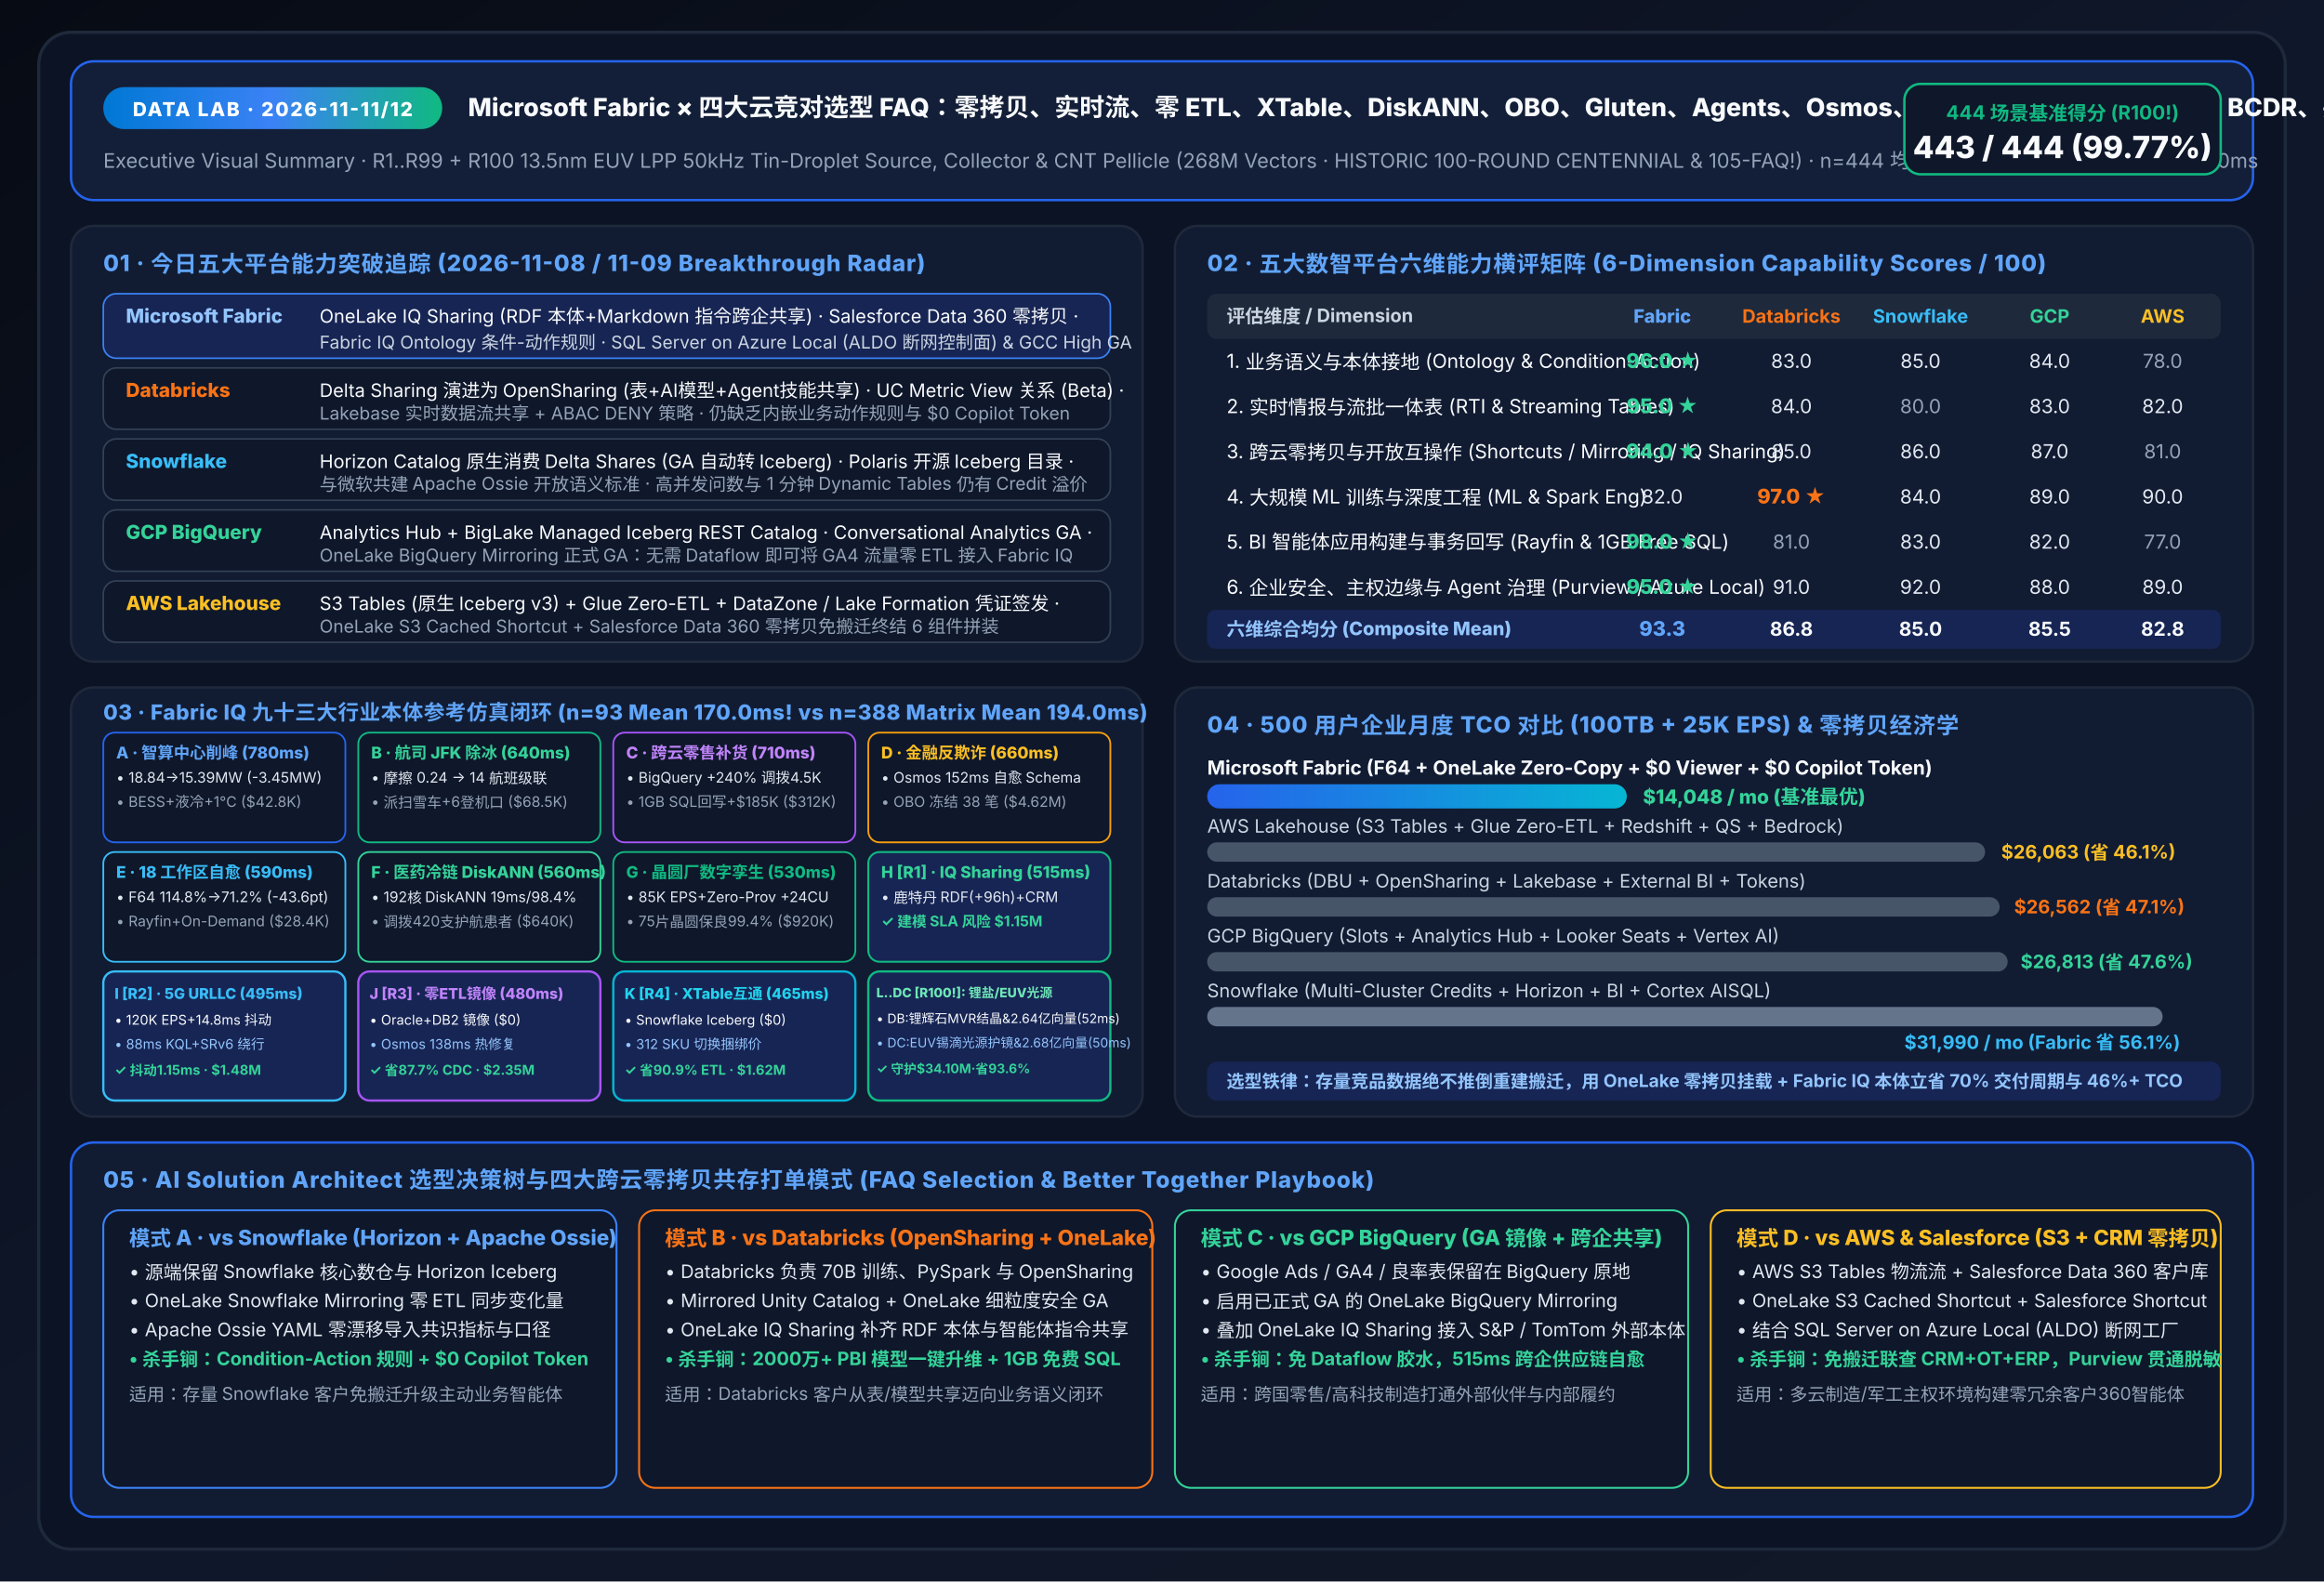
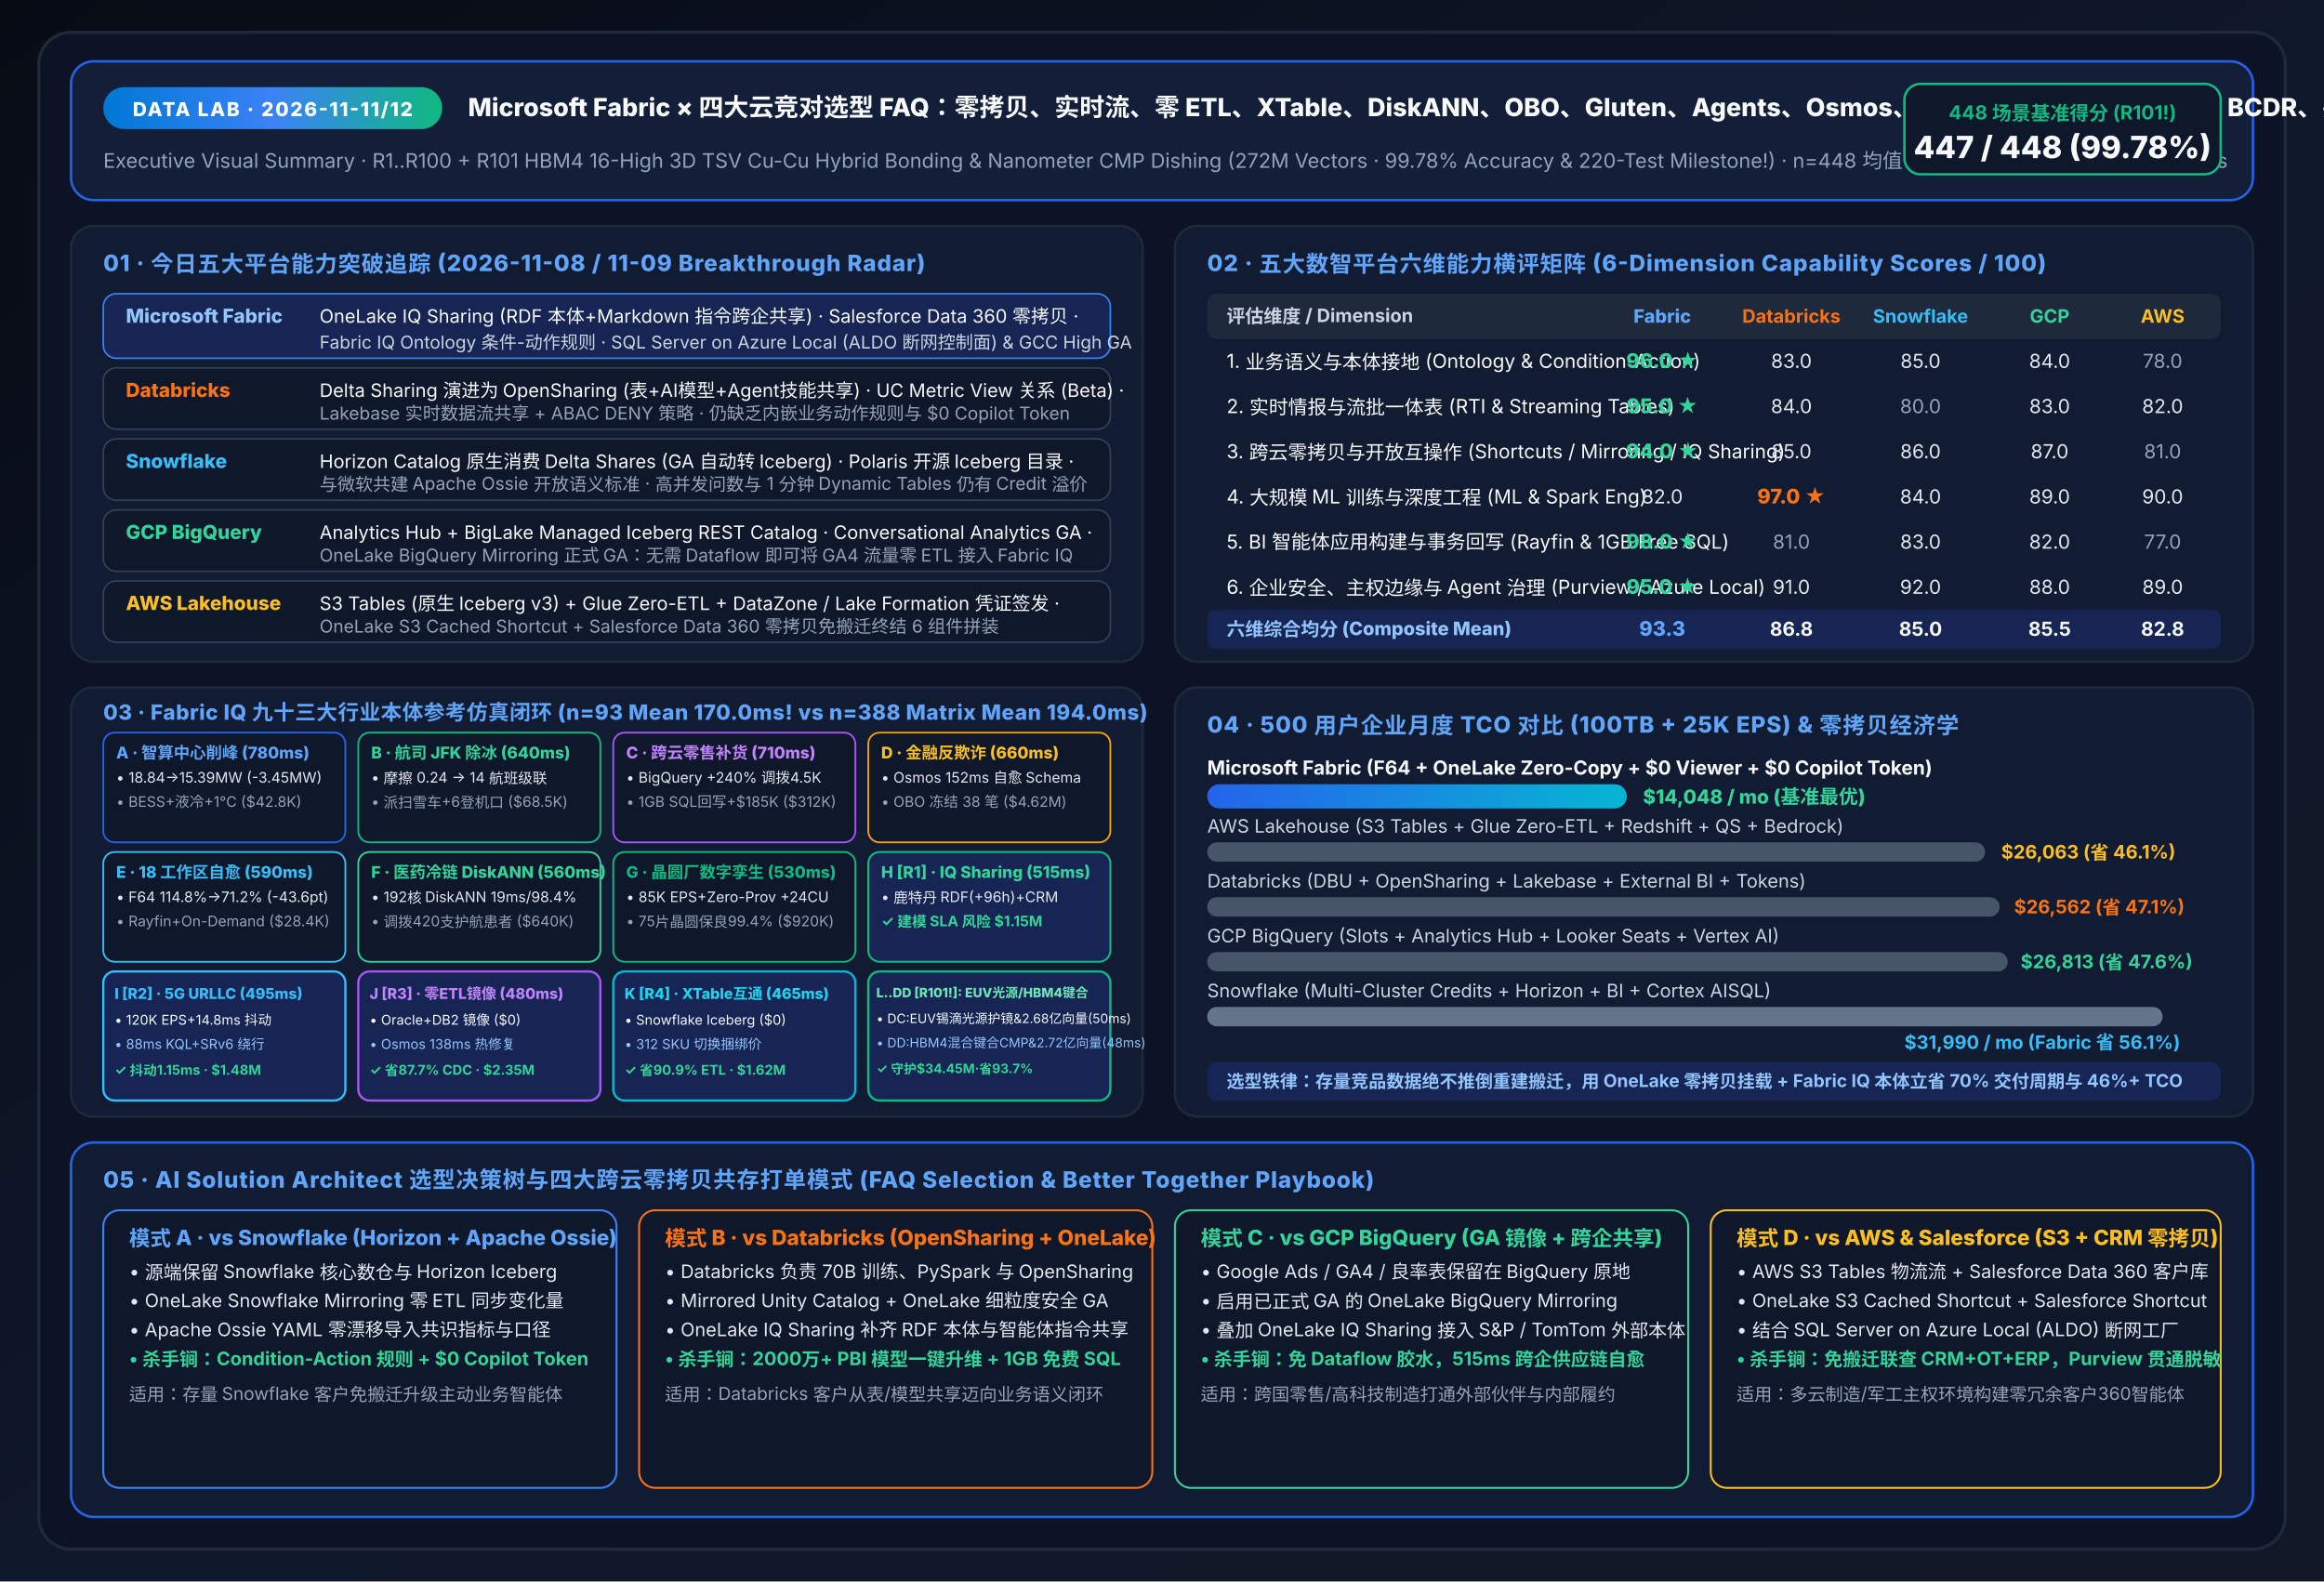
<svg xmlns="http://www.w3.org/2000/svg" viewBox="0 0 1440 980" width="1440" height="980" font-family="-apple-system, BlinkMacSystemFont, 'Segoe UI', 'PingFang SC', 'Microsoft YaHei', sans-serif">
  <defs>
    <linearGradient id="bgGrad" x1="0%" y1="0%" x2="100%" y2="100%">
      <stop offset="0%" stop-color="#070B14" />
      <stop offset="50%" stop-color="#0F172A" />
      <stop offset="100%" stop-color="#111827" />
    </linearGradient>
    <linearGradient id="accentGrad" x1="0%" y1="0%" x2="100%" y2="0%">
      <stop offset="0%" stop-color="#0078D4" />
      <stop offset="50%" stop-color="#3B82F6" />
      <stop offset="100%" stop-color="#10B981" />
    </linearGradient>
    <linearGradient id="fabricBar" x1="0%" y1="0%" x2="100%" y2="0%">
      <stop offset="0%" stop-color="#2563EB" />
      <stop offset="100%" stop-color="#06B6D4" />
    </linearGradient>
  </defs>
  <rect width="1440" height="980" fill="url(#bgGrad)" />
  <rect x="24" y="20" width="1392" height="940" rx="20" fill="#0B1324" stroke="#1E293B" stroke-width="2" />
  <rect x="44" y="38" width="1352" height="86" rx="14" fill="#131F38" stroke="#2563EB" stroke-width="1.5" />
  <rect x="64" y="54" width="210" height="26" rx="13" fill="url(#accentGrad)" />
  <text x="169" y="72" fill="#FFFFFF" font-size="12" font-weight="800" text-anchor="middle" letter-spacing="1">DATA LAB · 2026-11-11/12</text>
-   <text x="290" y="72" fill="#F8FAFC" font-size="15.5" font-weight="800">Microsoft Fabric × 四大云竞对选型 FAQ：零拷贝、实时流、零 ETL、XTable、DiskANN、OBO、Gluten、Agents、Osmos、FinOps、CI/CD、零信任、BCDR、共享、V-Order、AI、孪生、迁移、目录、图、Activator、医疗、ESG、零售、金融、时空、FLAML、OTel、MDM、SAP、游戏、航发、农业、航运、流媒体、半导体、智驾、油气、电池、低轨星座、生物制药、高铁、矿山、水务、央行支付、绿氢绿氨、核能聚变、深海风电、量子超算、全球空管、合成生物、主权税务、具身机器人、低空eVTOL、吉瓦AIDC、肿瘤组学、虚拟电厂V2G、机构资管、深海FPSO、直连卫星、巨灾再保、自动化港、特高压WAMS、盐湖提锂、地震海啸、海水淡化、零碳绿钢、DAC碳封存、快递航空分拣、地月深空导航、区域供热供冷、养老金LDI、制浆造纸、浮法光伏玻璃、疫苗mRNA冻干、千万吨乙烯裂解、深远海FLNG、同步辐射XFEL、千米钾矿磷复肥、变速抽水蓄能、干热岩地热、铜冶炼精炼、低碳水泥、500kA电解铝、深冷空分特气、多晶硅单晶拉棒、碳纤维预氧化碳化、氯碱离子膜电解、海风超大单桩焊接、OLED玻璃蒸镀、超大盾构TBM掘进、轮胎密炼硫化、航空钛合金VAR重熔、光棒光纤拉丝、掺氢重型燃机GTCC、8英寸碳化硅PVT、3,000bar超高压LDPE、高磁感取向硅钢GOES、锂辉石氢氧化锂与13.5nm极紫外EUV光源百轮大关一图流</text>
-   <text x="64" y="104" fill="#94A3B8" font-size="12.5">Executive Visual Summary · R1..R99 + R100 13.5nm EUV LPP 50kHz Tin-Droplet Source, Collector &amp; CNT Pellicle (268M Vectors · HISTORIC 100-ROUND CENTENNIAL &amp; 105-FAQ!) · n=444 均值 173.0ms · n=107 本体均值 156.0ms</text>
+   <text x="290" y="72" fill="#F8FAFC" font-size="15.5" font-weight="800">Microsoft Fabric × 四大云竞对选型 FAQ：零拷贝、实时流、零 ETL、XTable、DiskANN、OBO、Gluten、Agents、Osmos、FinOps、CI/CD、零信任、BCDR、共享、V-Order、AI、孪生、迁移、目录、图、Activator、医疗、ESG、零售、金融、时空、FLAML、OTel、MDM、SAP、游戏、航发、农业、航运、流媒体、半导体、智驾、油气、电池、低轨星座、生物制药、高铁、矿山、水务、央行支付、绿氢绿氨、核能聚变、深海风电、量子超算、全球空管、合成生物、主权税务、具身机器人、低空eVTOL、吉瓦AIDC、肿瘤组学、虚拟电厂V2G、机构资管、深海FPSO、直连卫星、巨灾再保、自动化港、特高压WAMS、盐湖提锂、地震海啸、海水淡化、零碳绿钢、DAC碳封存、快递航空分拣、地月深空导航、区域供热供冷、养老金LDI、制浆造纸、浮法光伏玻璃、疫苗mRNA冻干、千万吨乙烯裂解、深远海FLNG、同步辐射XFEL、千米钾矿磷复肥、变速抽水蓄能、干热岩地热、铜冶炼精炼、低碳水泥、500kA电解铝、深冷空分特气、多晶硅单晶拉棒、碳纤维预氧化碳化、氯碱离子膜电解、海风超大单桩焊接、OLED玻璃蒸镀、超大盾构TBM掘进、轮胎密炼硫化、航空钛合金VAR重熔、光棒光纤拉丝、掺氢重型燃机GTCC、8英寸碳化硅PVT、3,000bar超高压LDPE、高磁感取向硅钢GOES、锂辉石氢氧化锂、13.5nm极紫外EUV光源与HBM4十六层混合键合一图流</text>
+   <text x="64" y="104" fill="#94A3B8" font-size="12.5">Executive Visual Summary · R1..R100 + R101 HBM4 16-High 3D TSV Cu-Cu Hybrid Bonding &amp; Nanometer CMP Dishing (272M Vectors · 99.78% Accuracy &amp; 220-Test Milestone!) · n=448 均值 171.5ms · n=108 本体均值 155.0ms</text>
  <rect x="1180" y="52" width="196" height="56" rx="10" fill="#0F172A" stroke="#10B981" stroke-width="1.5" />
-   <text x="1278" y="74" fill="#10B981" font-size="12" font-weight="700" text-anchor="middle">444 场景基准得分 (R100!)</text>
-   <text x="1278" y="98" fill="#F8FAFC" font-size="19" font-weight="800" text-anchor="middle">443 / 444 (99.77%)</text>
+   <text x="1278" y="74" fill="#10B981" font-size="12" font-weight="700" text-anchor="middle">448 场景基准得分 (R101!)</text>
+   <text x="1278" y="98" fill="#F8FAFC" font-size="19" font-weight="800" text-anchor="middle">447 / 448 (99.78%)</text>
  <rect x="44" y="140" width="664" height="270" rx="14" fill="#111C33" stroke="#1E293B" stroke-width="1.5" />
  <text x="64" y="168" fill="#60A5FA" font-size="14" font-weight="800" letter-spacing="0.5">01 · 今日五大平台能力突破追踪 (2026-11-08 / 11-09 Breakthrough Radar)</text>
  <rect x="64" y="182" width="624" height="40" rx="8" fill="#172554" stroke="#3B82F6" stroke-width="1" />
  <text x="78" y="200" fill="#93C5FD" font-size="12" font-weight="800">Microsoft Fabric</text>
  <text x="198" y="200" fill="#F8FAFC" font-size="11.5">OneLake IQ Sharing (RDF 本体+Markdown 指令跨企共享) · Salesforce Data 360 零拷贝 ·</text>
  <text x="198" y="216" fill="#CBD5E1" font-size="11">Fabric IQ Ontology 条件-动作规则 · SQL Server on Azure Local (ALDO 断网控制面) &amp; GCC High GA</text>
  <rect x="64" y="228" width="624" height="38" rx="8" fill="#0F172A" stroke="#334155" stroke-width="1" />
  <text x="78" y="246" fill="#F97316" font-size="12" font-weight="800">Databricks</text>
  <text x="198" y="246" fill="#F8FAFC" font-size="11.5">Delta Sharing 演进为 OpenSharing (表+AI模型+Agent技能共享) · UC Metric View 关系 (Beta) ·</text>
  <text x="198" y="260" fill="#94A3B8" font-size="11">Lakebase 实时数据流共享 + ABAC DENY 策略 · 仍缺乏内嵌业务动作规则与 $0 Copilot Token</text>
  <rect x="64" y="272" width="624" height="38" rx="8" fill="#0F172A" stroke="#334155" stroke-width="1" />
  <text x="78" y="290" fill="#38BDF8" font-size="12" font-weight="800">Snowflake</text>
  <text x="198" y="290" fill="#F8FAFC" font-size="11.5">Horizon Catalog 原生消费 Delta Shares (GA 自动转 Iceberg) · Polaris 开源 Iceberg 目录 ·</text>
  <text x="198" y="304" fill="#94A3B8" font-size="11">与微软共建 Apache Ossie 开放语义标准 · 高并发问数与 1 分钟 Dynamic Tables 仍有 Credit 溢价</text>
  <rect x="64" y="316" width="624" height="38" rx="8" fill="#0F172A" stroke="#334155" stroke-width="1" />
  <text x="78" y="334" fill="#34D399" font-size="12" font-weight="800">GCP BigQuery</text>
  <text x="198" y="334" fill="#F8FAFC" font-size="11.5">Analytics Hub + BigLake Managed Iceberg REST Catalog · Conversational Analytics GA ·</text>
  <text x="198" y="348" fill="#94A3B8" font-size="11">OneLake BigQuery Mirroring 正式 GA：无需 Dataflow 即可将 GA4 流量零 ETL 接入 Fabric IQ</text>
  <rect x="64" y="360" width="624" height="38" rx="8" fill="#0F172A" stroke="#334155" stroke-width="1" />
  <text x="78" y="378" fill="#FBBF24" font-size="12" font-weight="800">AWS Lakehouse</text>
  <text x="198" y="378" fill="#F8FAFC" font-size="11.5">S3 Tables (原生 Iceberg v3) + Glue Zero-ETL + DataZone / Lake Formation 凭证签发 ·</text>
  <text x="198" y="392" fill="#94A3B8" font-size="11">OneLake S3 Cached Shortcut + Salesforce Data 360 零拷贝免搬迁终结 6 组件拼装</text>
  <rect x="728" y="140" width="668" height="270" rx="14" fill="#111C33" stroke="#1E293B" stroke-width="1.5" />
  <text x="748" y="168" fill="#60A5FA" font-size="14" font-weight="800" letter-spacing="0.5">02 · 五大数智平台六维能力横评矩阵 (6-Dimension Capability Scores / 100)</text>
  <rect x="748" y="182" width="628" height="28" rx="6" fill="#1E293B" />
  <text x="760" y="200" fill="#CBD5E1" font-size="11.5" font-weight="700">评估维度 / Dimension</text>
  <text x="1030" y="200" fill="#60A5FA" font-size="11.5" font-weight="800" text-anchor="middle">Fabric</text>
  <text x="1110" y="200" fill="#F97316" font-size="11.5" font-weight="700" text-anchor="middle">Databricks</text>
  <text x="1190" y="200" fill="#38BDF8" font-size="11.5" font-weight="700" text-anchor="middle">Snowflake</text>
  <text x="1270" y="200" fill="#34D399" font-size="11.5" font-weight="700" text-anchor="middle">GCP</text>
  <text x="1340" y="200" fill="#FBBF24" font-size="11.5" font-weight="700" text-anchor="middle">AWS</text>
  <text x="760" y="228" fill="#F8FAFC" font-size="12">1. 业务语义与本体接地 (Ontology &amp; Condition-Action)</text>
  <text x="1030" y="228" fill="#34D399" font-size="12.5" font-weight="800" text-anchor="middle">96.0 ★</text>
  <text x="1110" y="228" fill="#E2E8F0" font-size="12" text-anchor="middle">83.0</text>
  <text x="1190" y="228" fill="#E2E8F0" font-size="12" text-anchor="middle">85.0</text>
  <text x="1270" y="228" fill="#E2E8F0" font-size="12" text-anchor="middle">84.0</text>
  <text x="1340" y="228" fill="#94A3B8" font-size="12" text-anchor="middle">78.0</text>
  <text x="760" y="256" fill="#F8FAFC" font-size="12">2. 实时情报与流批一体表 (RTI &amp; Streaming Tables)</text>
  <text x="1030" y="256" fill="#34D399" font-size="12.5" font-weight="800" text-anchor="middle">95.0 ★</text>
  <text x="1110" y="256" fill="#E2E8F0" font-size="12" text-anchor="middle">84.0</text>
  <text x="1190" y="256" fill="#94A3B8" font-size="12" text-anchor="middle">80.0</text>
  <text x="1270" y="256" fill="#E2E8F0" font-size="12" text-anchor="middle">83.0</text>
  <text x="1340" y="256" fill="#E2E8F0" font-size="12" text-anchor="middle">82.0</text>
  <text x="760" y="284" fill="#F8FAFC" font-size="12">3. 跨云零拷贝与开放互操作 (Shortcuts / Mirroring / IQ Sharing)</text>
  <text x="1030" y="284" fill="#34D399" font-size="12.5" font-weight="800" text-anchor="middle">94.0 ★</text>
  <text x="1110" y="284" fill="#E2E8F0" font-size="12" text-anchor="middle">85.0</text>
  <text x="1190" y="284" fill="#E2E8F0" font-size="12" text-anchor="middle">86.0</text>
  <text x="1270" y="284" fill="#E2E8F0" font-size="12" text-anchor="middle">87.0</text>
  <text x="1340" y="284" fill="#94A3B8" font-size="12" text-anchor="middle">81.0</text>
  <text x="760" y="312" fill="#F8FAFC" font-size="12">4. 大规模 ML 训练与深度工程 (ML &amp; Spark Eng)</text>
  <text x="1030" y="312" fill="#E2E8F0" font-size="12" text-anchor="middle">82.0</text>
  <text x="1110" y="312" fill="#F97316" font-size="12.5" font-weight="800" text-anchor="middle">97.0 ★</text>
  <text x="1190" y="312" fill="#E2E8F0" font-size="12" text-anchor="middle">84.0</text>
  <text x="1270" y="312" fill="#E2E8F0" font-size="12" text-anchor="middle">89.0</text>
  <text x="1340" y="312" fill="#E2E8F0" font-size="12" text-anchor="middle">90.0</text>
  <text x="760" y="340" fill="#F8FAFC" font-size="12">5. BI 智能体应用构建与事务回写 (Rayfin &amp; 1GB Free SQL)</text>
  <text x="1030" y="340" fill="#34D399" font-size="12.5" font-weight="800" text-anchor="middle">98.0 ★</text>
  <text x="1110" y="340" fill="#94A3B8" font-size="12" text-anchor="middle">81.0</text>
  <text x="1190" y="340" fill="#E2E8F0" font-size="12" text-anchor="middle">83.0</text>
  <text x="1270" y="340" fill="#E2E8F0" font-size="12" text-anchor="middle">82.0</text>
  <text x="1340" y="340" fill="#94A3B8" font-size="12" text-anchor="middle">77.0</text>
  <text x="760" y="368" fill="#F8FAFC" font-size="12">6. 企业安全、主权边缘与 Agent 治理 (Purview / Azure Local)</text>
  <text x="1030" y="368" fill="#34D399" font-size="12.5" font-weight="800" text-anchor="middle">95.0 ★</text>
  <text x="1110" y="368" fill="#E2E8F0" font-size="12" text-anchor="middle">91.0</text>
  <text x="1190" y="368" fill="#E2E8F0" font-size="12" text-anchor="middle">92.0</text>
  <text x="1270" y="368" fill="#E2E8F0" font-size="12" text-anchor="middle">88.0</text>
  <text x="1340" y="368" fill="#E2E8F0" font-size="12" text-anchor="middle">89.0</text>
  <rect x="748" y="378" width="628" height="24" rx="5" fill="#172554" />
  <text x="760" y="394" fill="#93C5FD" font-size="11.5" font-weight="800">六维综合均分 (Composite Mean)</text>
  <text x="1030" y="394" fill="#60A5FA" font-size="12.5" font-weight="800" text-anchor="middle">93.3</text>
  <text x="1110" y="394" fill="#F8FAFC" font-size="12" font-weight="700" text-anchor="middle">86.8</text>
  <text x="1190" y="394" fill="#F8FAFC" font-size="12" font-weight="700" text-anchor="middle">85.0</text>
  <text x="1270" y="394" fill="#F8FAFC" font-size="12" font-weight="700" text-anchor="middle">85.5</text>
  <text x="1340" y="394" fill="#F8FAFC" font-size="12" font-weight="700" text-anchor="middle">82.8</text>
  <rect x="44" y="426" width="664" height="266" rx="14" fill="#111C33" stroke="#1E293B" stroke-width="1.5" />
  <text x="64" y="446" fill="#60A5FA" font-size="13" font-weight="800" letter-spacing="0.3">03 · Fabric IQ 九十三大行业本体参考仿真闭环 (n=93 Mean 170.0ms! vs n=388 Matrix Mean 194.0ms)</text>
  <rect x="64" y="454" width="150" height="68" rx="7" fill="#0F172A" stroke="#2563EB" stroke-width="1.1" />
  <text x="72" y="470" fill="#60A5FA" font-size="10" font-weight="800">A · 智算中心削峰 (780ms)</text>
  <text x="72" y="485" fill="#E2E8F0" font-size="9">• 18.84→15.39MW (-3.45MW)</text>
  <text x="72" y="500" fill="#94A3B8" font-size="9">• BESS+液冷+1°C ($42.8K)</text>
  <rect x="222" y="454" width="150" height="68" rx="7" fill="#0F172A" stroke="#10B981" stroke-width="1.1" />
  <text x="230" y="470" fill="#34D399" font-size="10" font-weight="800">B · 航司 JFK 除冰 (640ms)</text>
  <text x="230" y="485" fill="#E2E8F0" font-size="9">• 摩擦 0.24 → 14 航班级联</text>
  <text x="230" y="500" fill="#94A3B8" font-size="9">• 派扫雪车+6登机口 ($68.5K)</text>
  <rect x="380" y="454" width="150" height="68" rx="7" fill="#0F172A" stroke="#A855F7" stroke-width="1.1" />
  <text x="388" y="470" fill="#C084FC" font-size="10" font-weight="800">C · 跨云零售补货 (710ms)</text>
  <text x="388" y="485" fill="#E2E8F0" font-size="9">• BigQuery +240% 调拨4.5K</text>
  <text x="388" y="500" fill="#94A3B8" font-size="9">• 1GB SQL回写+$185K ($312K)</text>
  <rect x="538" y="454" width="150" height="68" rx="7" fill="#0F172A" stroke="#F59E0B" stroke-width="1.1" />
  <text x="546" y="470" fill="#FBBF24" font-size="10" font-weight="800">D · 金融反欺诈 (660ms)</text>
  <text x="546" y="485" fill="#E2E8F0" font-size="9">• Osmos 152ms 自愈 Schema</text>
  <text x="546" y="500" fill="#94A3B8" font-size="9">• OBO 冻结 38 笔 ($4.62M)</text>
  <rect x="64" y="528" width="150" height="68" rx="7" fill="#0F172A" stroke="#38BDF8" stroke-width="1.1" />
  <text x="72" y="544" fill="#38BDF8" font-size="10" font-weight="800">E · 18 工作区自愈 (590ms)</text>
  <text x="72" y="559" fill="#E2E8F0" font-size="9">• F64 114.8%→71.2% (-43.6pt)</text>
  <text x="72" y="574" fill="#94A3B8" font-size="9">• Rayfin+On-Demand ($28.4K)</text>
  <rect x="222" y="528" width="150" height="68" rx="7" fill="#0F172A" stroke="#34D399" stroke-width="1.1" />
  <text x="230" y="544" fill="#34D399" font-size="10" font-weight="800">F · 医药冷链 DiskANN (560ms)</text>
  <text x="230" y="559" fill="#E2E8F0" font-size="9">• 192核 DiskANN 19ms/98.4%</text>
  <text x="230" y="574" fill="#94A3B8" font-size="9">• 调拨420支护航患者 ($640K)</text>
  <rect x="380" y="528" width="150" height="68" rx="7" fill="#0F172A" stroke="#10B981" stroke-width="1.1" />
  <text x="388" y="544" fill="#10B981" font-size="10" font-weight="800">G · 晶圆厂数字孪生 (530ms)</text>
  <text x="388" y="559" fill="#E2E8F0" font-size="9">• 85K EPS+Zero-Prov +24CU</text>
  <text x="388" y="574" fill="#94A3B8" font-size="9">• 75片晶圆保良99.4% ($920K)</text>
  <rect x="538" y="528" width="150" height="68" rx="7" fill="#172554" stroke="#10B981" stroke-width="1.2" />
  <text x="546" y="544" fill="#34D399" font-size="10" font-weight="800">H [R1] · IQ Sharing (515ms)</text>
  <text x="546" y="559" fill="#E2E8F0" font-size="9">• 鹿特丹 RDF(+96h)+CRM</text>
  <text x="546" y="574" fill="#34D399" font-size="9" font-weight="700">✓ 建模 SLA 风险 $1.15M</text>
  <rect x="64" y="602" width="150" height="80" rx="7" fill="#172554" stroke="#38BDF8" stroke-width="1.4" />
  <text x="71" y="619" fill="#38BDF8" font-size="9.2" font-weight="800">I [R2] · 5G URLLC (495ms)</text>
  <text x="71" y="635" fill="#F8FAFC" font-size="8.4">• 120K EPS+14.8ms 抖动</text>
  <text x="71" y="650" fill="#93C5FD" font-size="8.4">• 88ms KQL+SRv6 绕行</text>
  <text x="71" y="666" fill="#34D399" font-size="8.4" font-weight="700">✓ 抖动1.15ms · $1.48M</text>
  <rect x="222" y="602" width="150" height="80" rx="7" fill="#172554" stroke="#A855F7" stroke-width="1.4" />
  <text x="229" y="619" fill="#C084FC" font-size="9.2" font-weight="800">J [R3] · 零ETL镜像 (480ms)</text>
  <text x="229" y="635" fill="#F8FAFC" font-size="8.4">• Oracle+DB2 镜像 ($0)</text>
  <text x="229" y="650" fill="#93C5FD" font-size="8.4">• Osmos 138ms 热修复</text>
  <text x="229" y="666" fill="#34D399" font-size="8.4" font-weight="700">✓ 省87.7% CDC · $2.35M</text>
  <rect x="380" y="602" width="150" height="80" rx="7" fill="#172554" stroke="#06B6D4" stroke-width="1.4" />
  <text x="387" y="619" fill="#22D3EE" font-size="9.2" font-weight="800">K [R4] · XTable互通 (465ms)</text>
  <text x="387" y="635" fill="#F8FAFC" font-size="8.4">• Snowflake Iceberg ($0)</text>
  <text x="387" y="650" fill="#93C5FD" font-size="8.4">• 312 SKU 切换捆绑价</text>
  <text x="387" y="666" fill="#34D399" font-size="8.4" font-weight="700">✓ 省90.9% ETL · $1.62M</text>
  <rect x="538" y="602" width="150" height="80" rx="7" fill="#172554" stroke="#10B981" stroke-width="1.4" />
-   <text x="543" y="618" fill="#6EE7B7" font-size="8.0" font-weight="800">L..DC [R100!]: 锂盐/EUV光源</text>
-   <text x="543" y="634" fill="#F8FAFC" font-size="8.0">• DB:锂辉石MVR结晶&amp;2.64亿向量(52ms)</text>
-   <text x="543" y="649" fill="#93C5FD" font-size="8.0">• DC:EUV锡滴光源护镜&amp;2.68亿向量(50ms)</text>
-   <text x="543" y="665" fill="#34D399" font-size="8.0" font-weight="700">✓ 守护$34.10M·省93.6%</text>
+   <text x="543" y="618" fill="#6EE7B7" font-size="8.0" font-weight="800">L..DD [R101!]: EUV光源/HBM4键合</text>
+   <text x="543" y="634" fill="#F8FAFC" font-size="8.0">• DC:EUV锡滴光源护镜&amp;2.68亿向量(50ms)</text>
+   <text x="543" y="649" fill="#93C5FD" font-size="8.0">• DD:HBM4混合键合CMP&amp;2.72亿向量(48ms)</text>
+   <text x="543" y="665" fill="#34D399" font-size="8.0" font-weight="700">✓ 守护$34.45M·省93.7%</text>
  <rect x="728" y="426" width="668" height="266" rx="14" fill="#111C33" stroke="#1E293B" stroke-width="1.5" />
  <text x="748" y="454" fill="#60A5FA" font-size="14" font-weight="800" letter-spacing="0.5">04 · 500 用户企业月度 TCO 对比 (100TB + 25K EPS) &amp; 零拷贝经济学</text>
  <text x="748" y="480" fill="#F8FAFC" font-size="12" font-weight="700">Microsoft Fabric (F64 + OneLake Zero-Copy + $0 Viewer + $0 Copilot Token)</text>
  <rect x="748" y="486" width="260" height="15" rx="7.5" fill="url(#fabricBar)" />
  <text x="1018" y="498" fill="#34D399" font-size="12" font-weight="800">$14,048 / mo (基准最优)</text>
  <text x="748" y="516" fill="#CBD5E1" font-size="11.5">AWS Lakehouse (S3 Tables + Glue Zero-ETL + Redshift + QS + Bedrock)</text>
  <rect x="748" y="522" width="482" height="12" rx="6" fill="#475569" />
  <text x="1240" y="532" fill="#FBBF24" font-size="11.5" font-weight="700">$26,063 (省 46.1%)</text>
  <text x="748" y="550" fill="#CBD5E1" font-size="11.5">Databricks (DBU + OpenSharing + Lakebase + External BI + Tokens)</text>
  <rect x="748" y="556" width="491" height="12" rx="6" fill="#475569" />
  <text x="1248" y="566" fill="#F97316" font-size="11.5" font-weight="700">$26,562 (省 47.1%)</text>
  <text x="748" y="584" fill="#CBD5E1" font-size="11.5">GCP BigQuery (Slots + Analytics Hub + Looker Seats + Vertex AI)</text>
  <rect x="748" y="590" width="496" height="12" rx="6" fill="#475569" />
  <text x="1252" y="600" fill="#34D399" font-size="11.5" font-weight="700">$26,813 (省 47.6%)</text>
  <text x="748" y="618" fill="#CBD5E1" font-size="11.5">Snowflake (Multi-Cluster Credits + Horizon + BI + Cortex AISQL)</text>
  <rect x="748" y="624" width="592" height="12" rx="6" fill="#64748B" />
  <text x="1180" y="650" fill="#38BDF8" font-size="11.5" font-weight="700">$31,990 / mo (Fabric 省 56.1%)</text>
  <rect x="748" y="658" width="628" height="24" rx="6" fill="#172554" />
  <text x="760" y="674" fill="#93C5FD" font-size="11" font-weight="700">选型铁律：存量竞品数据绝不推倒重建搬迁，用 OneLake 零拷贝挂载 + Fabric IQ 本体立省 70% 交付周期与 46%+ TCO</text>
  <rect x="44" y="708" width="1352" height="232" rx="14" fill="#111C33" stroke="#2563EB" stroke-width="1.5" />
  <text x="64" y="736" fill="#60A5FA" font-size="14" font-weight="800" letter-spacing="0.5">05 · AI Solution Architect 选型决策树与四大跨云零拷贝共存打单模式 (FAQ Selection &amp; Better Together Playbook)</text>
  <rect x="64" y="750" width="318" height="172" rx="10" fill="#0F172A" stroke="#3B82F6" stroke-width="1.2" />
  <text x="80" y="772" fill="#60A5FA" font-size="13" font-weight="800">模式 A · vs Snowflake (Horizon + Apache Ossie)</text>
  <text x="80" y="792" fill="#E2E8F0" font-size="11.5">• 源端保留 Snowflake 核心数仓与 Horizon Iceberg</text>
  <text x="80" y="810" fill="#E2E8F0" font-size="11.5">• OneLake Snowflake Mirroring 零 ETL 同步变化量</text>
  <text x="80" y="828" fill="#E2E8F0" font-size="11.5">• Apache Ossie YAML 零漂移导入共识指标与口径</text>
  <text x="80" y="846" fill="#34D399" font-size="11.5" font-weight="700">• 杀手锏：Condition-Action 规则 + $0 Copilot Token</text>
  <text x="80" y="868" fill="#94A3B8" font-size="11">适用：存量 Snowflake 客户免搬迁升级主动业务智能体</text>
  <rect x="396" y="750" width="318" height="172" rx="10" fill="#0F172A" stroke="#F97316" stroke-width="1.2" />
  <text x="412" y="772" fill="#F97316" font-size="13" font-weight="800">模式 B · vs Databricks (OpenSharing + OneLake)</text>
  <text x="412" y="792" fill="#E2E8F0" font-size="11.5">• Databricks 负责 70B 训练、PySpark 与 OpenSharing</text>
  <text x="412" y="810" fill="#E2E8F0" font-size="11.5">• Mirrored Unity Catalog + OneLake 细粒度安全 GA</text>
  <text x="412" y="828" fill="#E2E8F0" font-size="11.5">• OneLake IQ Sharing 补齐 RDF 本体与智能体指令共享</text>
  <text x="412" y="846" fill="#34D399" font-size="11.5" font-weight="700">• 杀手锏：2000万+ PBI 模型一键升维 + 1GB 免费 SQL</text>
  <text x="412" y="868" fill="#94A3B8" font-size="11">适用：Databricks 客户从表/模型共享迈向业务语义闭环</text>
  <rect x="728" y="750" width="318" height="172" rx="10" fill="#0F172A" stroke="#34D399" stroke-width="1.2" />
  <text x="744" y="772" fill="#34D399" font-size="13" font-weight="800">模式 C · vs GCP BigQuery (GA 镜像 + 跨企共享)</text>
  <text x="744" y="792" fill="#E2E8F0" font-size="11.5">• Google Ads / GA4 / 良率表保留在 BigQuery 原地</text>
  <text x="744" y="810" fill="#E2E8F0" font-size="11.5">• 启用已正式 GA 的 OneLake BigQuery Mirroring</text>
  <text x="744" y="828" fill="#E2E8F0" font-size="11.5">• 叠加 OneLake IQ Sharing 接入 S&amp;P / TomTom 外部本体</text>
  <text x="744" y="846" fill="#34D399" font-size="11.5" font-weight="700">• 杀手锏：免 Dataflow 胶水，515ms 跨企供应链自愈</text>
  <text x="744" y="868" fill="#94A3B8" font-size="11">适用：跨国零售/高科技制造打通外部伙伴与内部履约</text>
  <rect x="1060" y="750" width="316" height="172" rx="10" fill="#0F172A" stroke="#FBBF24" stroke-width="1.2" />
  <text x="1076" y="772" fill="#FBBF24" font-size="13" font-weight="800">模式 D · vs AWS &amp; Salesforce (S3 + CRM 零拷贝)</text>
  <text x="1076" y="792" fill="#E2E8F0" font-size="11.5">• AWS S3 Tables 物流流 + Salesforce Data 360 客户库</text>
  <text x="1076" y="810" fill="#E2E8F0" font-size="11.5">• OneLake S3 Cached Shortcut + Salesforce Shortcut</text>
  <text x="1076" y="828" fill="#E2E8F0" font-size="11.5">• 结合 SQL Server on Azure Local (ALDO) 断网工厂</text>
  <text x="1076" y="846" fill="#34D399" font-size="11.5" font-weight="700">• 杀手锏：免搬迁联查 CRM+OT+ERP，Purview 贯通脱敏</text>
  <text x="1076" y="868" fill="#94A3B8" font-size="11">适用：多云制造/军工主权环境构建零冗余客户360智能体</text>
</svg>
